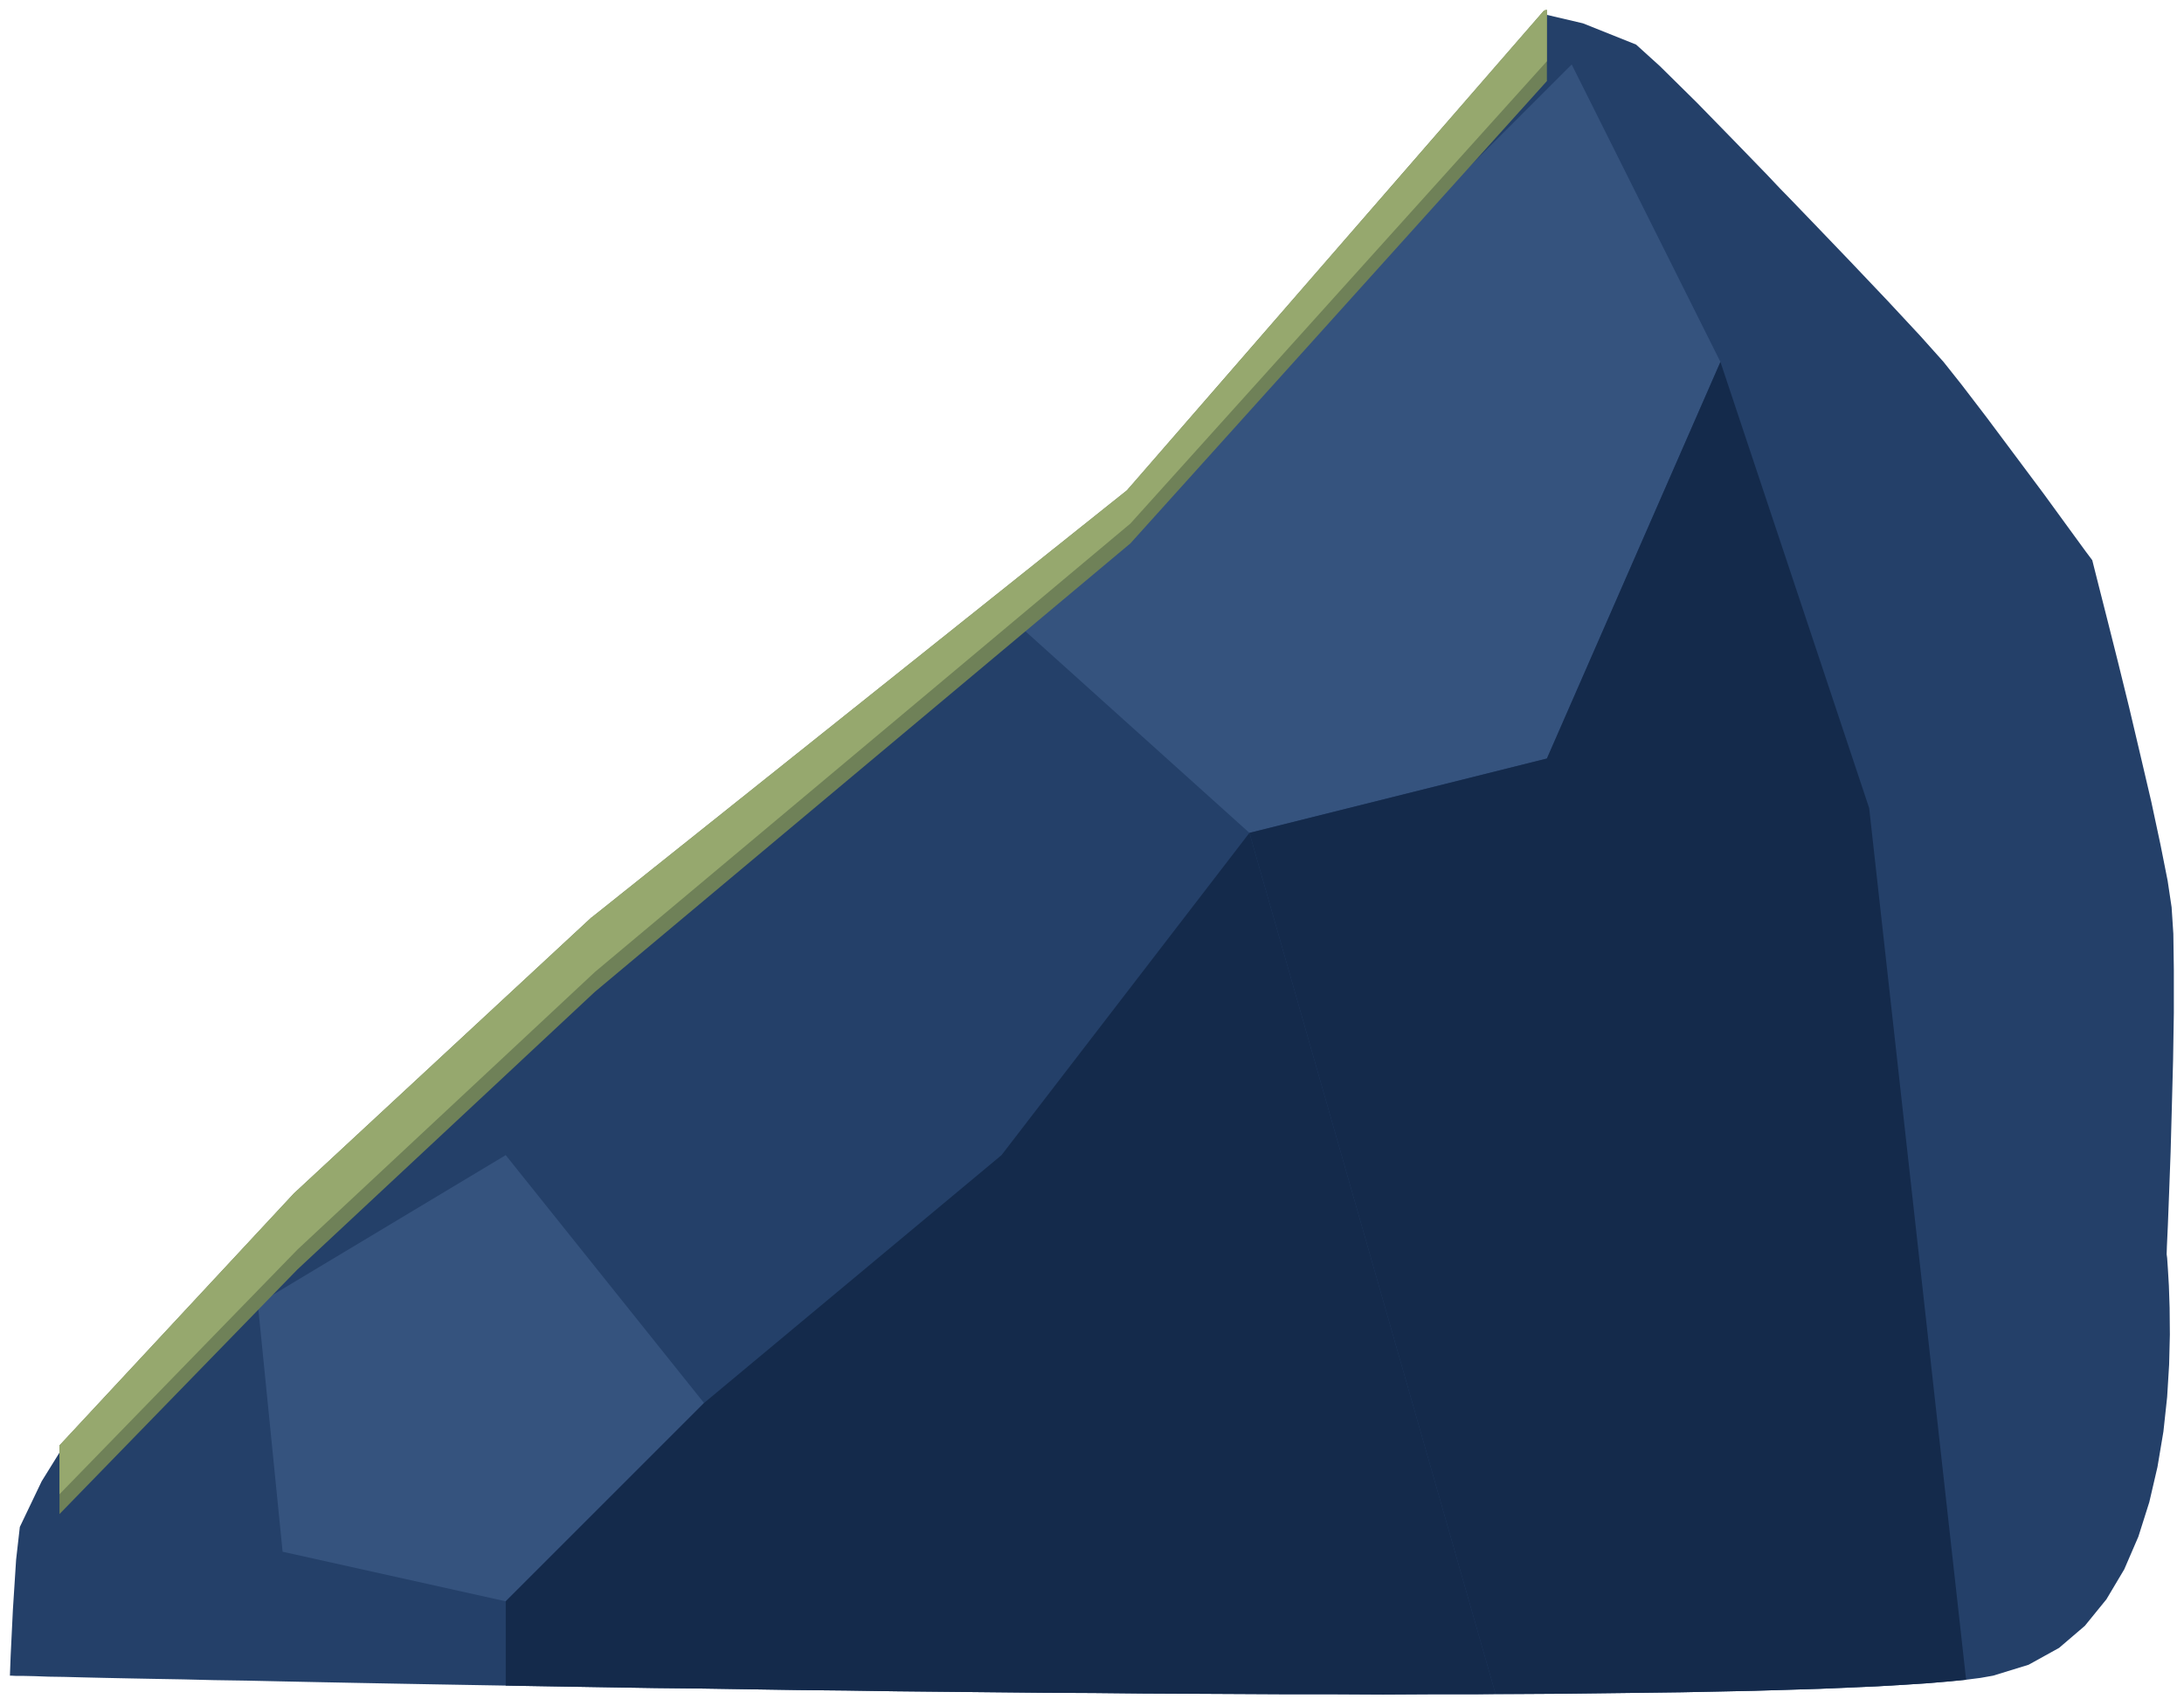
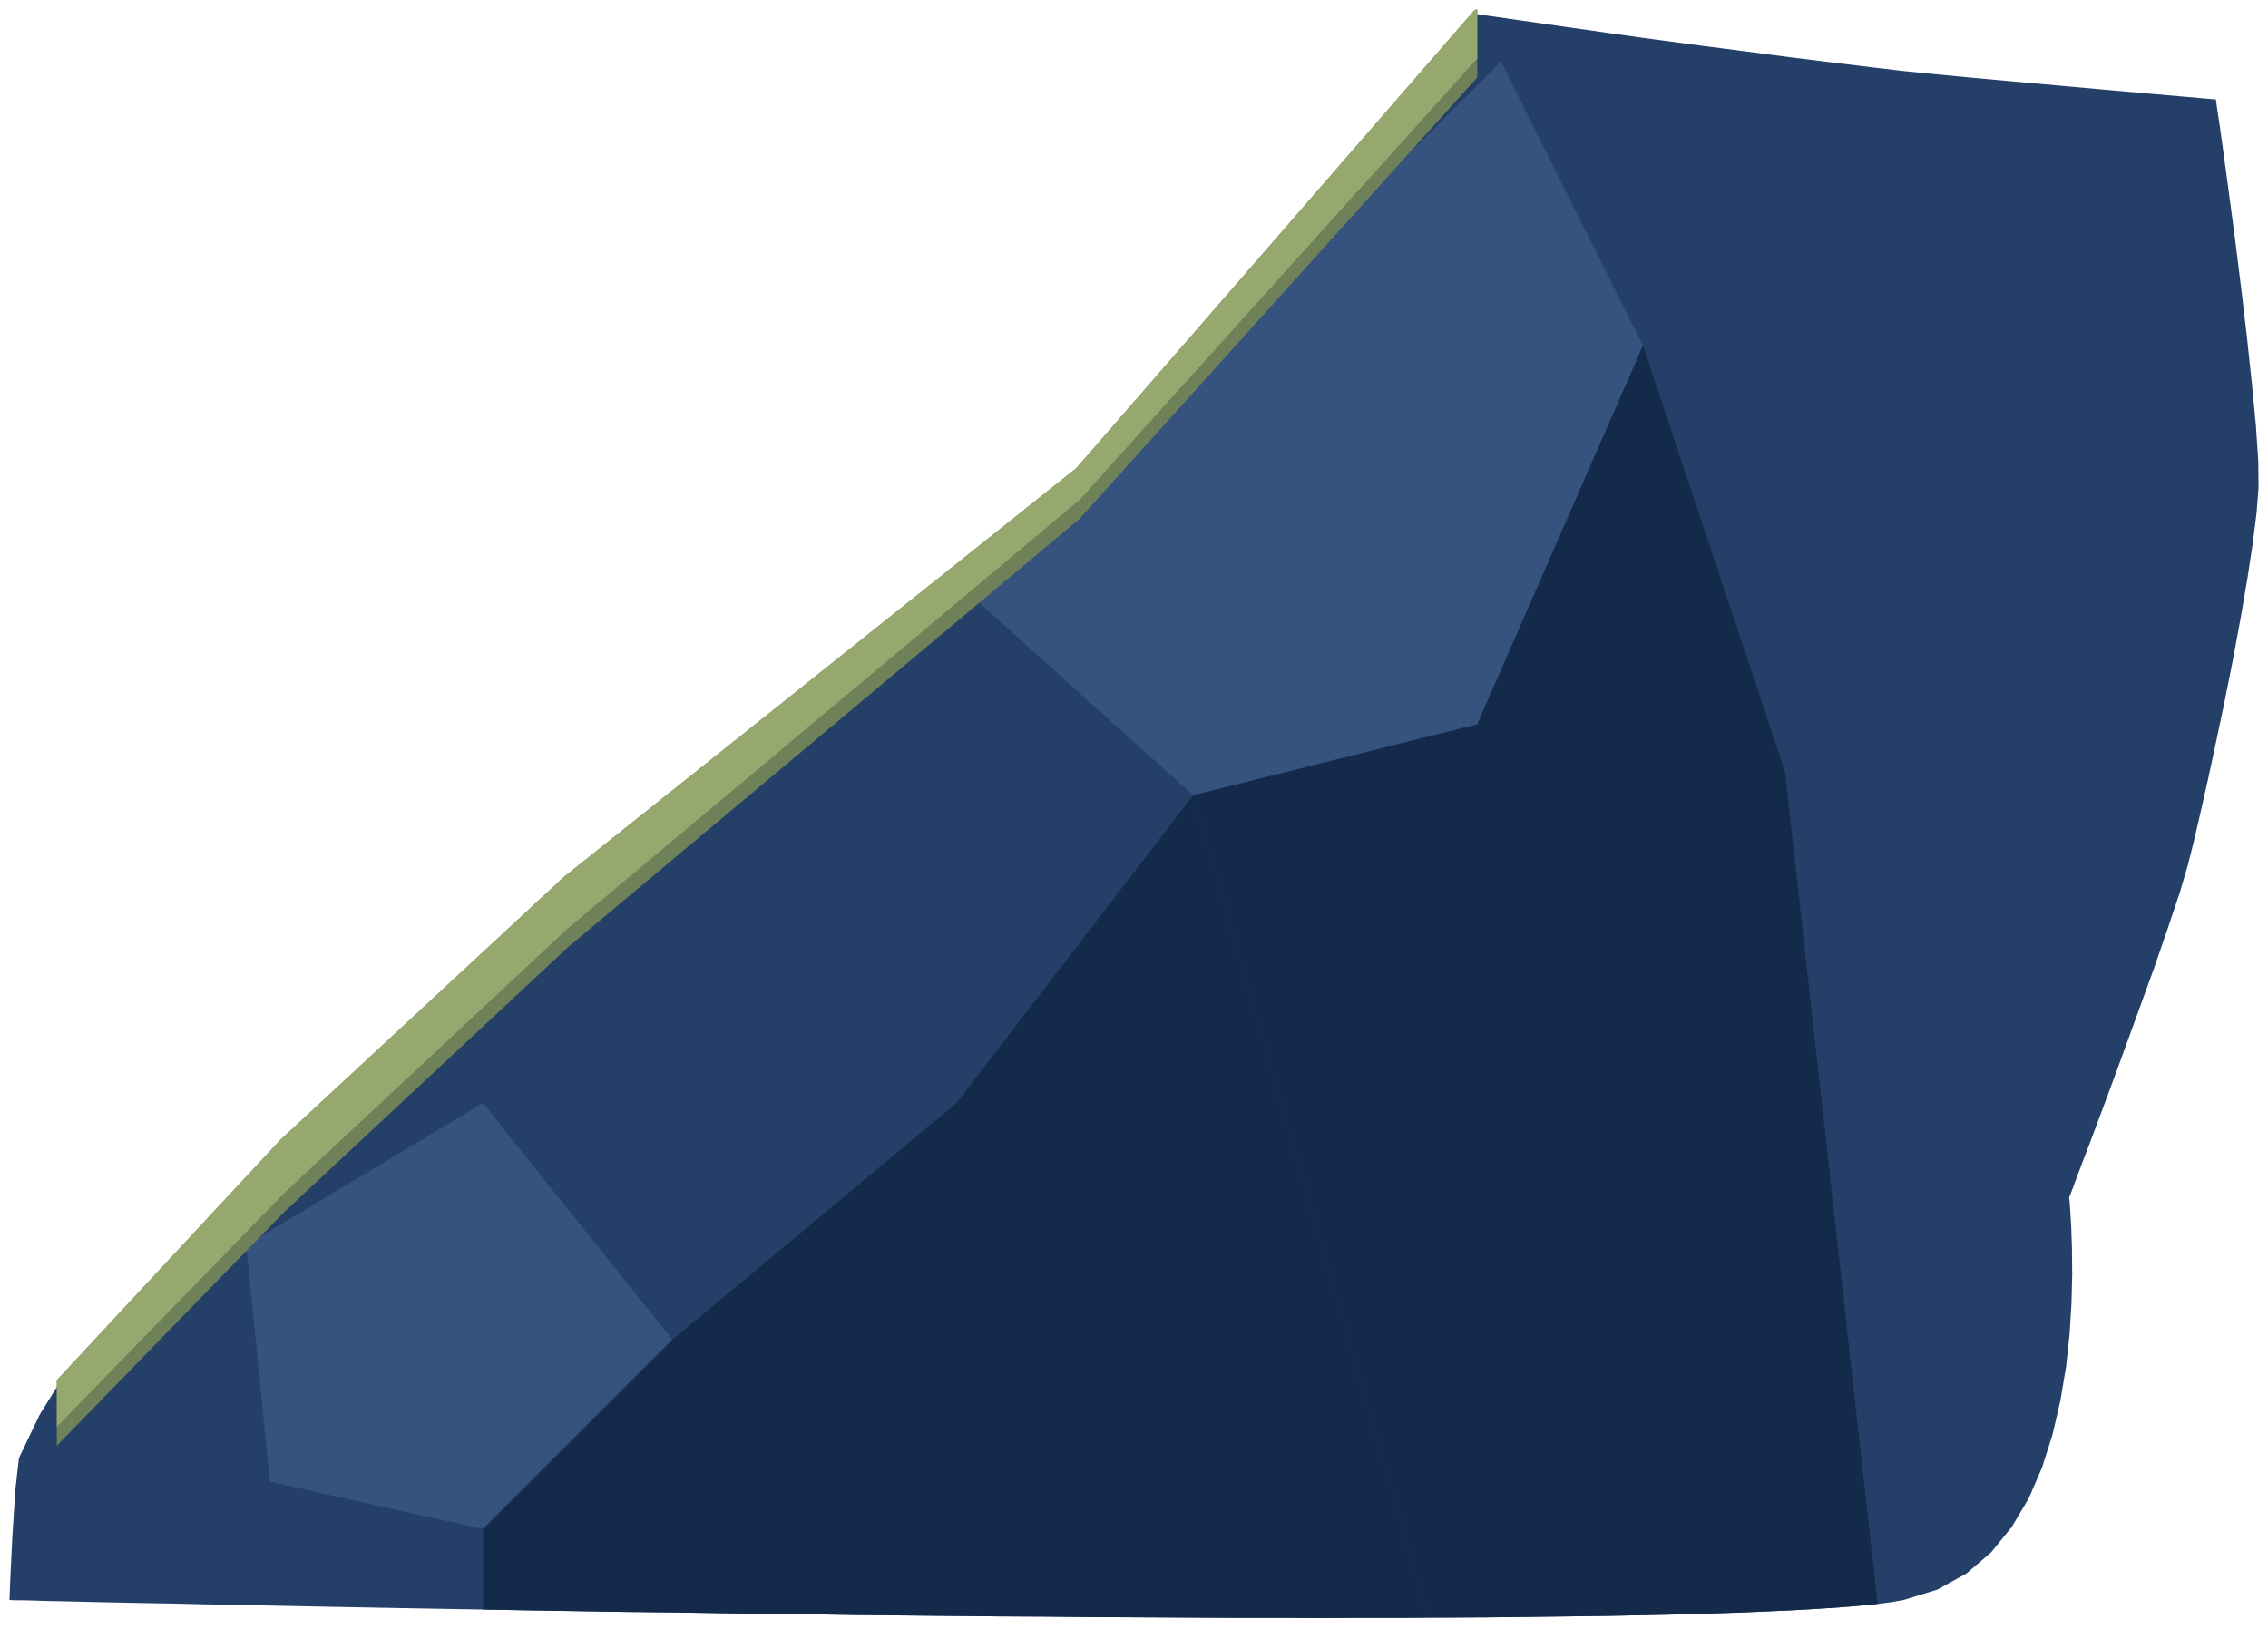
- <svg xmlns="http://www.w3.org/2000/svg" width="881" height="688" viewBox="4496 3494 881 688">
-   <path d="M4520 4080 L4512.8 4091.6 L4504 4110 L4502.5 4123.2 L4501.2 4143.4 L4500.3 4161.9 L4500 4170 L4500.7 4170 L4502.6 4170.1 L4505.7 4170.1 L4510.1 4170.2 L4515.6 4170.4 L4522.1 4170.5 L4529.8 4170.7 L4538.4 4170.9 L4548.1 4171.1 L4558.6 4171.3 L4570 4171.5 L4582.3 4171.8 L4595.4 4172 L4609.2 4172.3 L4623.7 4172.6 L4638.9 4172.9 L4654.7 4173.2 L4671.1 4173.5 L4688.1 4173.8 L4705.5 4174.1 L4723.4 4174.4 L4741.7 4174.7 L4760.3 4175 L4779.3 4175.2 L4798.5 4175.5 L4818 4175.8 L4837.6 4176 L4857.4 4176.3 L4877.3 4176.5 L4897.3 4176.7 L4917.3 4176.9 L4937.2 4177 L4957.1 4177.2 L4976.9 4177.3 L4996.5 4177.4 L5015.9 4177.5 L5035.1 4177.5 L5053.9 4177.6 L5072.5 4177.5 L5090.6 4177.5 L5108.4 4177.4 L5125.7 4177.3 L5142.4 4177.1 L5158.7 4176.9 L5174.3 4176.7 L5189.3 4176.4 L5203.6 4176.1 L5217.2 4175.7 L5230.1 4175.3 L5242.1 4174.8 L5253.3 4174.3 L5263.6 4173.7 L5272.9 4173.1 L5281.3 4172.4 L5288.6 4171.7 L5294.9 4170.9 L5300 4170 L5314.3 4165.6 L5326.6 4158.8 L5337 4149.9 L5345.7 4139.2 L5352.9 4127.1 L5358.6 4113.9 L5363 4100 L5366.3 4085.8 L5368.7 4071.5 L5370.2 4057.6 L5371 4044.5 L5371.3 4032.4 L5371.2 4021.6 L5370.9 4012.7 L5370.5 4005.9 L5370.2 4001.5 L5370 4000 L5370.1 3996.8 L5370.5 3988.1 L5371 3975.1 L5371.6 3958.8 L5372.1 3940.5 L5372.6 3921.4 L5372.9 3902.6 L5372.9 3885.3 L5372.7 3870.7 L5372 3860 L5370.4 3849.3 L5367.5 3834.7 L5363.8 3817.4 L5359.4 3798.6 L5354.9 3779.5 L5350.4 3761.2 L5346.3 3744.9 L5343 3731.9 L5340.8 3723.2 L5340 3720 L5337.3 3716.4 L5330.3 3706.8 L5320.4 3693.2 L5308.9 3677.8 L5297.4 3662.4 L5287.3 3649.2 L5280 3640 L5270.7 3629.6 L5257.3 3615.2 L5242.3 3599.4 L5228.3 3584.8 L5218 3574.1 L5214 3570 L5208.9 3564.6 L5196.3 3551.6 L5180.5 3535.4 L5165.6 3520.7 L5156 3512 L5134.5 3503.4 L5120 3500 L4952 3693.2 L4736 3865.6 L4616 3976.9 Z" fill="#244069" />
+ <svg xmlns="http://www.w3.org/2000/svg" width="958" height="688" viewBox="4496 3494 958 688">
+   <path d="M4520 4080 L4512.8 4091.6 L4504 4110 L4502.5 4123.2 L4501.2 4143.4 L4500.3 4161.9 L4500 4170 L4500.7 4170 L4502.6 4170.1 L4505.7 4170.1 L4510.1 4170.2 L4515.6 4170.4 L4522.1 4170.5 L4529.8 4170.7 L4538.4 4170.9 L4548.1 4171.1 L4558.6 4171.3 L4570 4171.5 L4582.3 4171.8 L4595.4 4172 L4609.2 4172.3 L4623.7 4172.6 L4638.9 4172.9 L4654.7 4173.2 L4671.1 4173.5 L4688.1 4173.8 L4705.5 4174.1 L4723.4 4174.4 L4741.7 4174.7 L4760.3 4175 L4779.3 4175.2 L4798.5 4175.5 L4818 4175.8 L4837.6 4176 L4857.4 4176.3 L4877.3 4176.5 L4897.3 4176.7 L4917.3 4176.9 L4937.2 4177 L4957.1 4177.2 L4976.9 4177.3 L4996.5 4177.4 L5015.9 4177.5 L5035.1 4177.5 L5053.9 4177.6 L5072.5 4177.5 L5090.6 4177.5 L5108.4 4177.4 L5125.7 4177.3 L5142.4 4177.1 L5158.7 4176.9 L5174.3 4176.7 L5189.3 4176.4 L5203.6 4176.1 L5217.2 4175.7 L5230.1 4175.3 L5242.1 4174.8 L5253.3 4174.3 L5263.6 4173.7 L5272.9 4173.1 L5281.3 4172.4 L5288.6 4171.7 L5294.9 4170.9 L5300 4170 L5314.3 4165.6 L5326.6 4158.8 L5337 4149.9 L5345.7 4139.2 L5352.9 4127.1 L5358.6 4113.9 L5363 4100 L5366.3 4085.8 L5368.7 4071.5 L5370.2 4057.6 L5371 4044.5 L5371.3 4032.4 L5371.2 4021.6 L5370.9 4012.7 L5370.5 4005.9 L5370.2 4001.5 L5370 4000 L5371.2 3996.9 L5374.4 3988.3 L5379.3 3975.4 L5385.3 3959.4 L5392 3941.2 L5398.9 3922.2 L5405.7 3903.5 L5411.7 3886.1 L5416.7 3871.2 L5420 3860 L5422.5 3850.2 L5425.4 3837.7 L5428.7 3823.1 L5432.2 3806.8 L5435.8 3789.7 L5439.3 3772.1 L5442.5 3754.8 L5445.3 3738.4 L5447.6 3723.3 L5449.2 3710.4 L5450 3700 L5449.9 3688.9 L5448.9 3673.9 L5447.2 3656 L5445.1 3636.4 L5442.7 3616 L5440.2 3595.9 L5437.7 3577.1 L5435.5 3560.7 L5433.7 3547.7 L5432.4 3539.1 L5432 3536 L5428.3 3535.7 L5418.1 3534.8 L5403.2 3533.5 L5384.9 3531.9 L5365 3530.1 L5345 3528.3 L5326.4 3526.6 L5310.9 3525.1 L5300 3524 L5287.2 3522.5 L5270.8 3520.5 L5252.2 3518.2 L5233.2 3515.7 L5215.4 3513.4 L5200.5 3511.4 L5190 3510 L5175.8 3508 L5157.6 3505.4 L5139.5 3502.8 L5125.6 3500.8 L5120 3500 L4952 3693.2 L4736 3865.6 L4616 3976.9 Z" fill="#244069" />
  <path d="M4952 3693.2 L4938.9 3703.7 L4900 3740 L5000 3830 L5120 3800 L5190 3640 L5130 3520 L5050 3600 L4960.2 3683.8 Z" fill="#35537e" />
  <path d="M4610 4120 L4700 4140 L4780 4060 L4700 3960 L4600 4020 Z" fill="#35537e" />
  <path d="M5108.4 4177.4 L5125.7 4177.3 L5142.4 4177.1 L5158.7 4176.9 L5174.3 4176.7 L5189.3 4176.4 L5203.6 4176.1 L5217.2 4175.7 L5230.1 4175.3 L5242.1 4174.8 L5253.3 4174.3 L5263.6 4173.7 L5272.9 4173.1 L5281.3 4172.4 L5288.6 4171.7 L5289.1 4171.6 L5250 3820 L5190 3640 L5120 3800 L5000 3830 L5099.3 4177.4 Z" fill="#142a4b" />
  <path d="M4705.5 4174.1 L4723.4 4174.4 L4741.7 4174.7 L4760.3 4175 L4779.3 4175.2 L4798.5 4175.5 L4818 4175.8 L4837.6 4176 L4857.4 4176.3 L4877.3 4176.5 L4897.3 4176.7 L4917.3 4176.9 L4937.2 4177 L4957.1 4177.2 L4976.9 4177.3 L4996.5 4177.4 L5015.9 4177.5 L5035.1 4177.5 L5053.9 4177.6 L5072.5 4177.5 L5090.6 4177.5 L5099.3 4177.4 L5000 3830 L4900 3960 L4780 4060 L4700 4140 L4700 4174 Z" fill="#142a4b" />
  <path d="M5119.9 3498 L5119.7 3498 L5119.5 3498.1 L5119.3 3498.1 L5119.1 3498.2 L5118.9 3498.3 L5118.8 3498.4 L5118.7 3498.4 L4952 3690.2 L4951.9 3690.3 L4950.6 3691.8 L4734.8 3864 L4734.6 3864.1 L4614.6 3975.4 L4614.5 3975.5 L4520 4077.1 L4520 4104.8 L4616 4006.1 L4736 3894.1 L4952 3713.2 L5120 3526.7 L5120 3498 Z" fill="#6f8158" />
  <path d="M5119.9 3498 L5119.7 3498 L5119.5 3498.1 L5119.3 3498.1 L5119.1 3498.2 L5118.9 3498.3 L5118.8 3498.4 L5118.7 3498.4 L4952 3690.2 L4951.9 3690.3 L4950.6 3691.8 L4734.8 3864 L4734.6 3864.1 L4614.6 3975.4 L4614.5 3975.5 L4520 4077.1 L4520 4096.8 L4616 3998.1 L4736 3886.1 L4952 3705.2 L5120 3518.7 L5120 3498 Z" fill="#96a86e" />
</svg>
